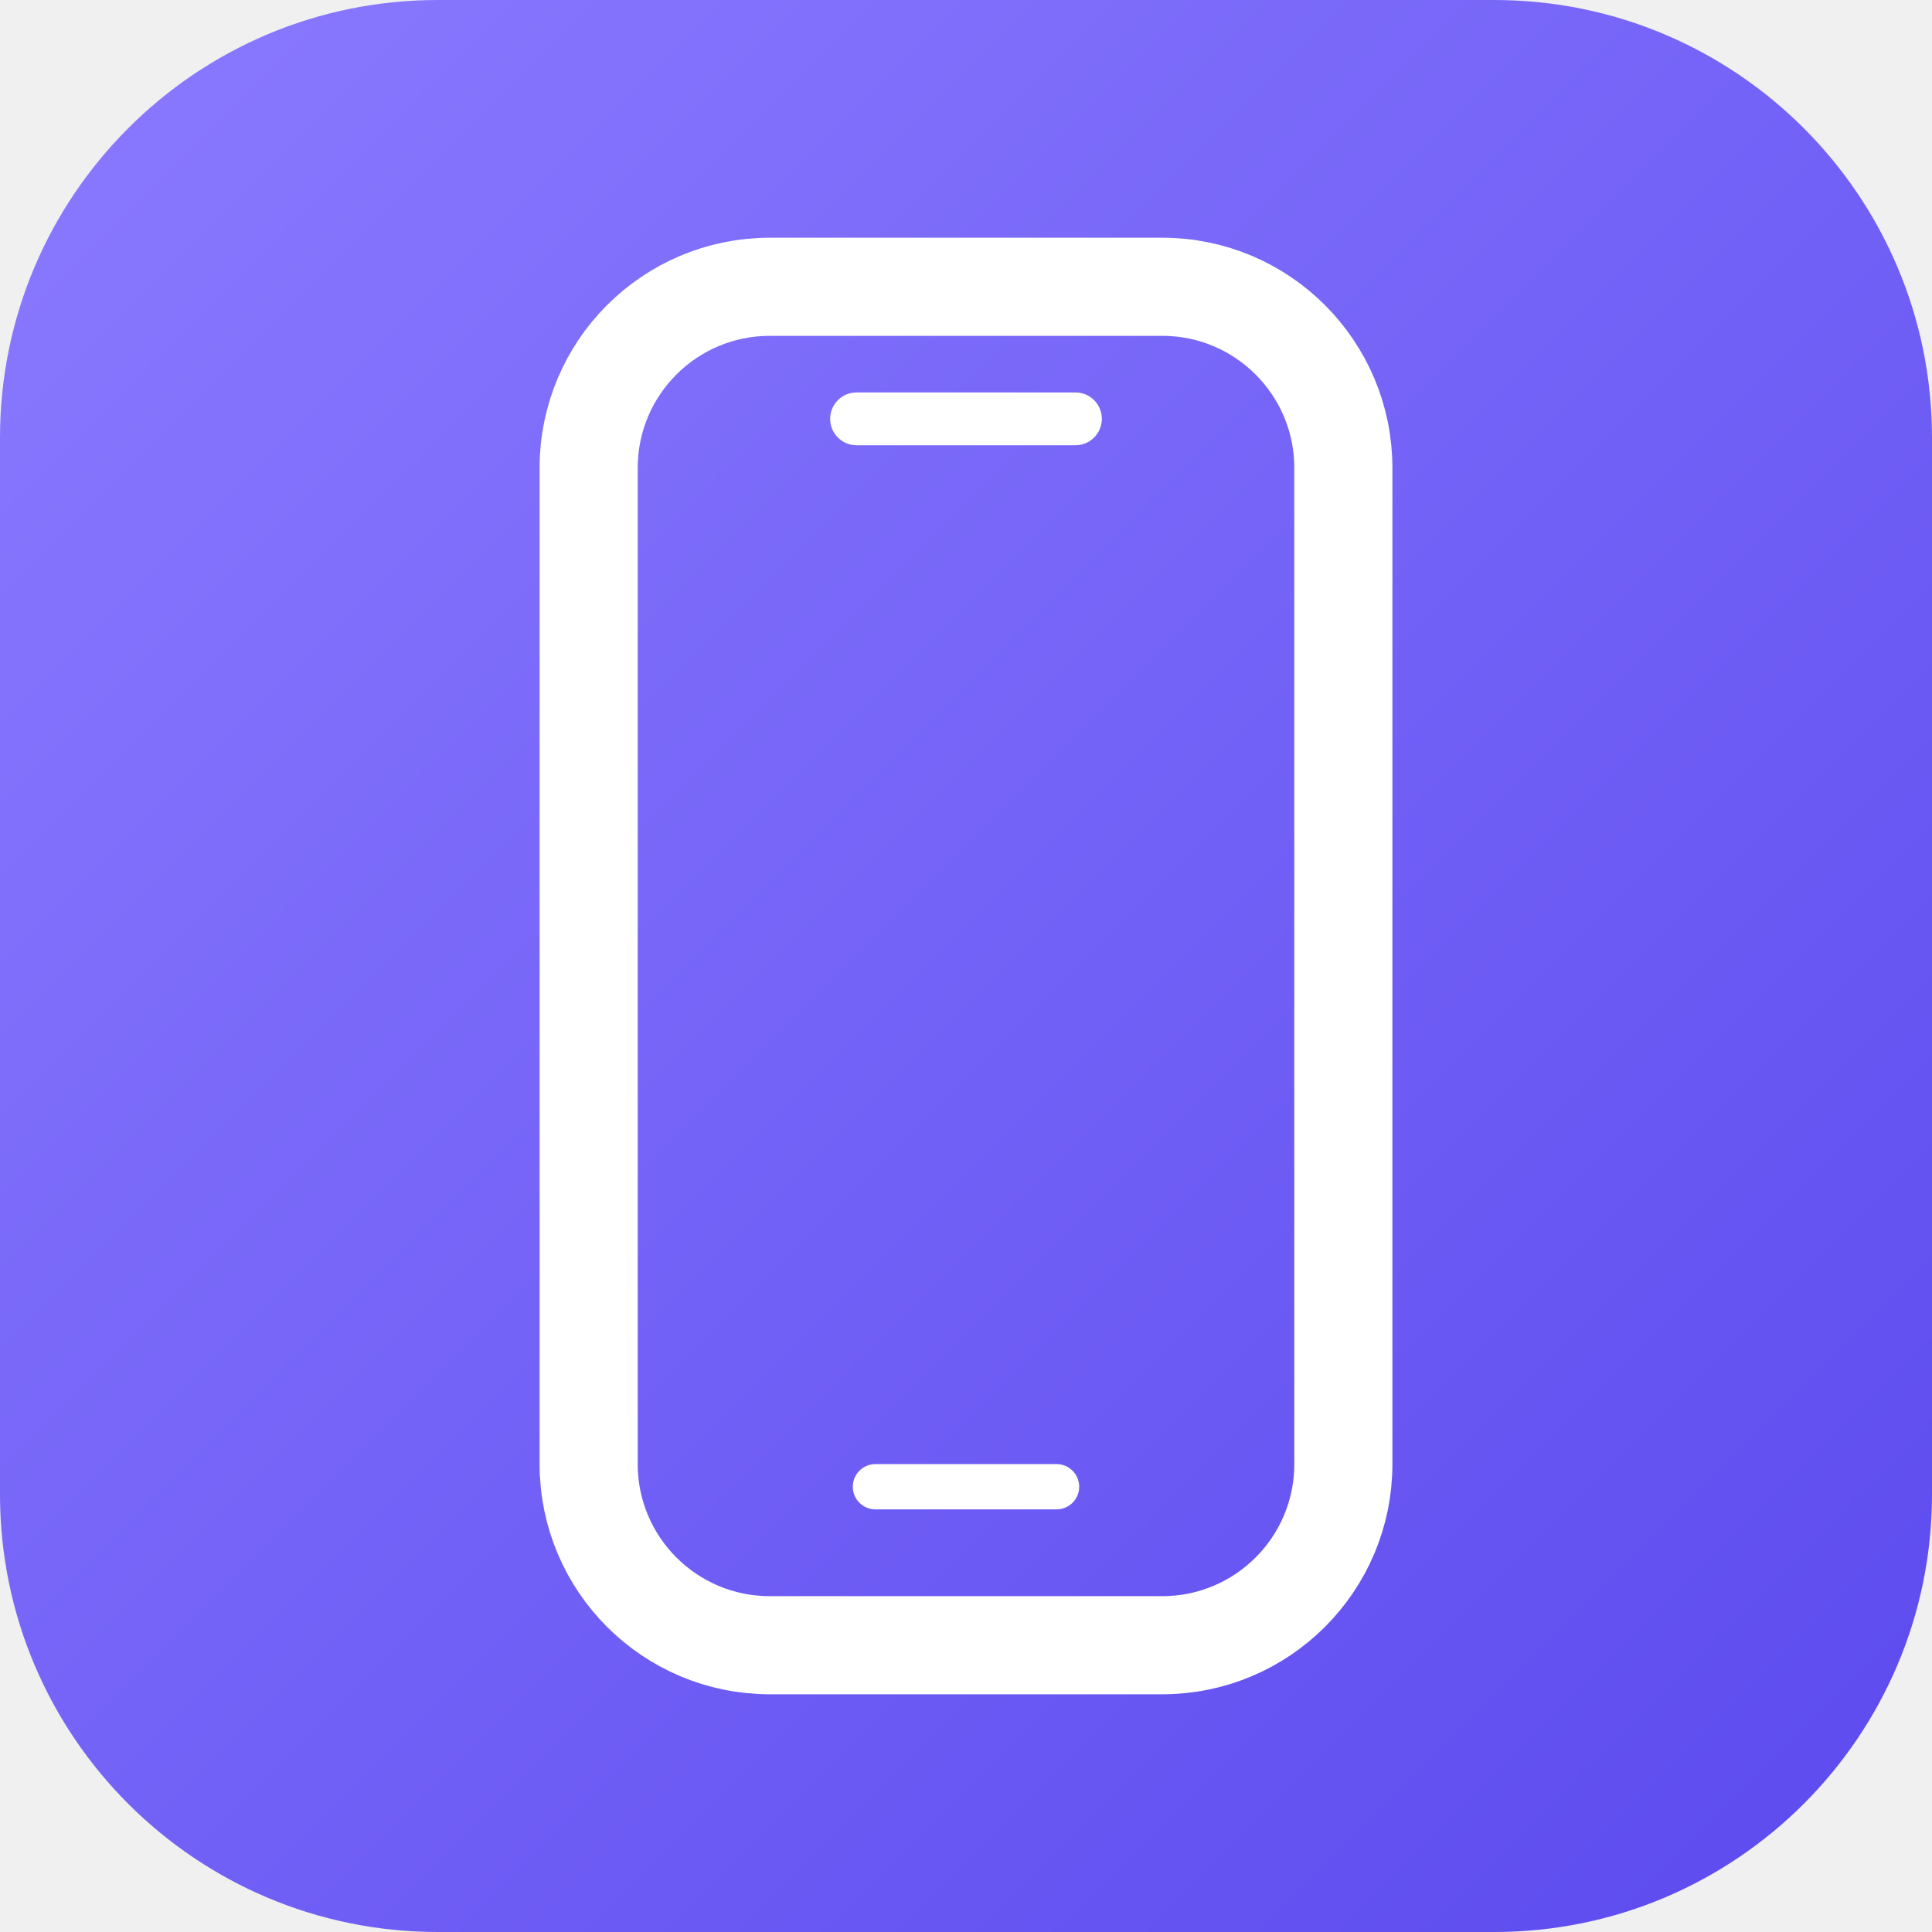
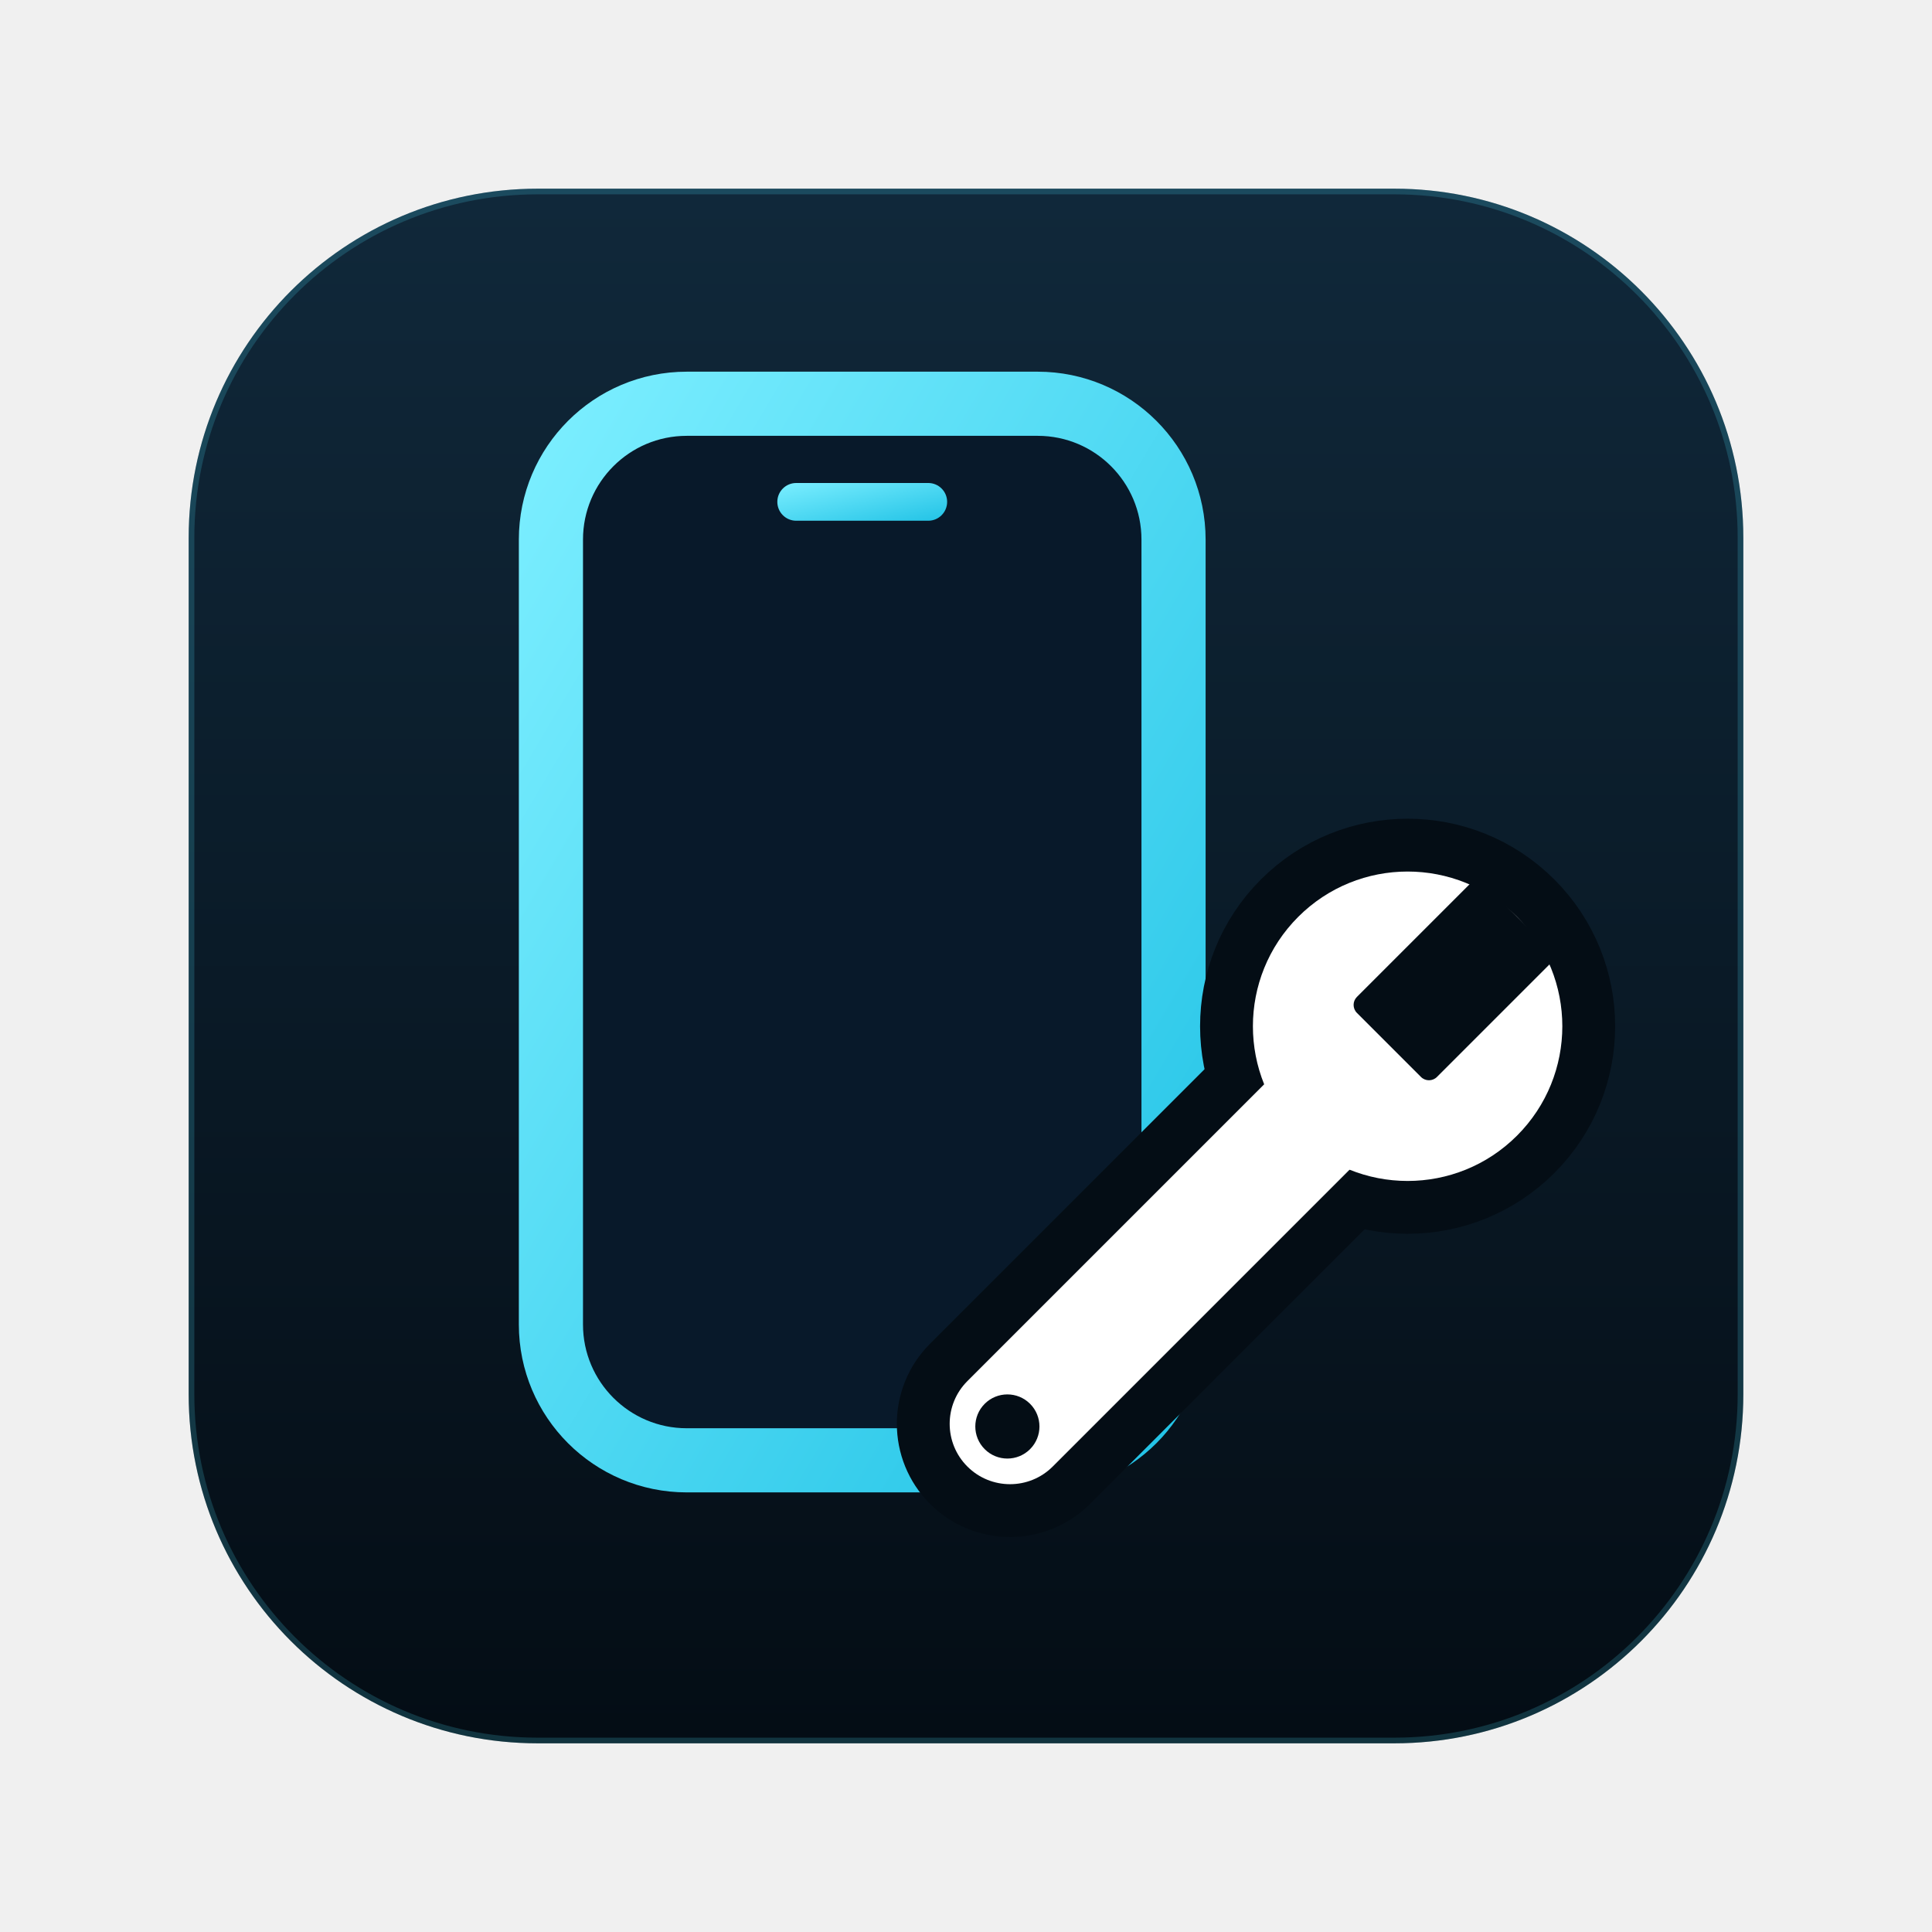
- <svg xmlns="http://www.w3.org/2000/svg" width="512" height="512" viewBox="0 0 512 512">
+ <svg xmlns="http://www.w3.org/2000/svg" width="1024" height="1024" viewBox="0 0 1024 1024">
  <defs>
-     <linearGradient id="bg" x1="0" y1="0" x2="1" y2="1">
-       <stop offset="0" stop-color="#8b7bff" />
-       <stop offset="1" stop-color="#5b49ee" />
+     <linearGradient id="bg" x1="0" y1="0" x2="0" y2="1">
+       <stop offset="0" stop-color="#10283a" />
+       <stop offset="1" stop-color="#040d15" />
    </linearGradient>
+     <linearGradient id="accent" x1="0" y1="0" x2="1" y2="1">
+       <stop offset="0" stop-color="#7beeff" />
+       <stop offset="1" stop-color="#22c3e6" />
+     </linearGradient>
+     <mask id="wrench-cut">
+       <rect x="-300" y="-300" width="600" height="600" fill="#fff" />
+       <rect x="-30" y="-232" width="60" height="96" rx="6" fill="#000" />
+       <circle cx="0" cy="150" r="17" fill="#000" />
+     </mask>
  </defs>
-   <rect width="512" height="512" rx="116" fill="url(#bg)" />
-   <rect x="156" y="76" width="200" height="360" rx="48" fill="none" stroke="#fff" stroke-width="26" />
-   <rect x="220" y="104" width="72" height="14" rx="7" fill="#fff" />
-   <rect x="226" y="388" width="60" height="12" rx="6" fill="#fff" />
+   <rect x="100" y="100" width="824" height="824" rx="185" fill="url(#bg)" />
+   <rect x="101.5" y="101.5" width="821" height="821" rx="183.5" fill="none" stroke="#4ee3ff" stroke-opacity=".18" stroke-width="3" />
+   <rect x="292" y="214" width="330" height="560" rx="72" fill="#08192a" stroke="url(#accent)" stroke-width="34" />
+   <rect x="412" y="256" width="90" height="20" rx="10" fill="url(#accent)" />
+   <g transform="translate(640 650) rotate(45)">
+     <g fill="#040d15" stroke="#040d15" stroke-width="56" stroke-linejoin="round">
+       <circle cx="0" cy="-150" r="82" />
+       <rect x="-32" y="-150" width="64" height="330" rx="32" />
+     </g>
+     <g mask="url(#wrench-cut)" fill="#fff">
+       <circle cx="0" cy="-150" r="82" />
+       <rect x="-32" y="-150" width="64" height="330" rx="32" />
+     </g>
+   </g>
</svg>
